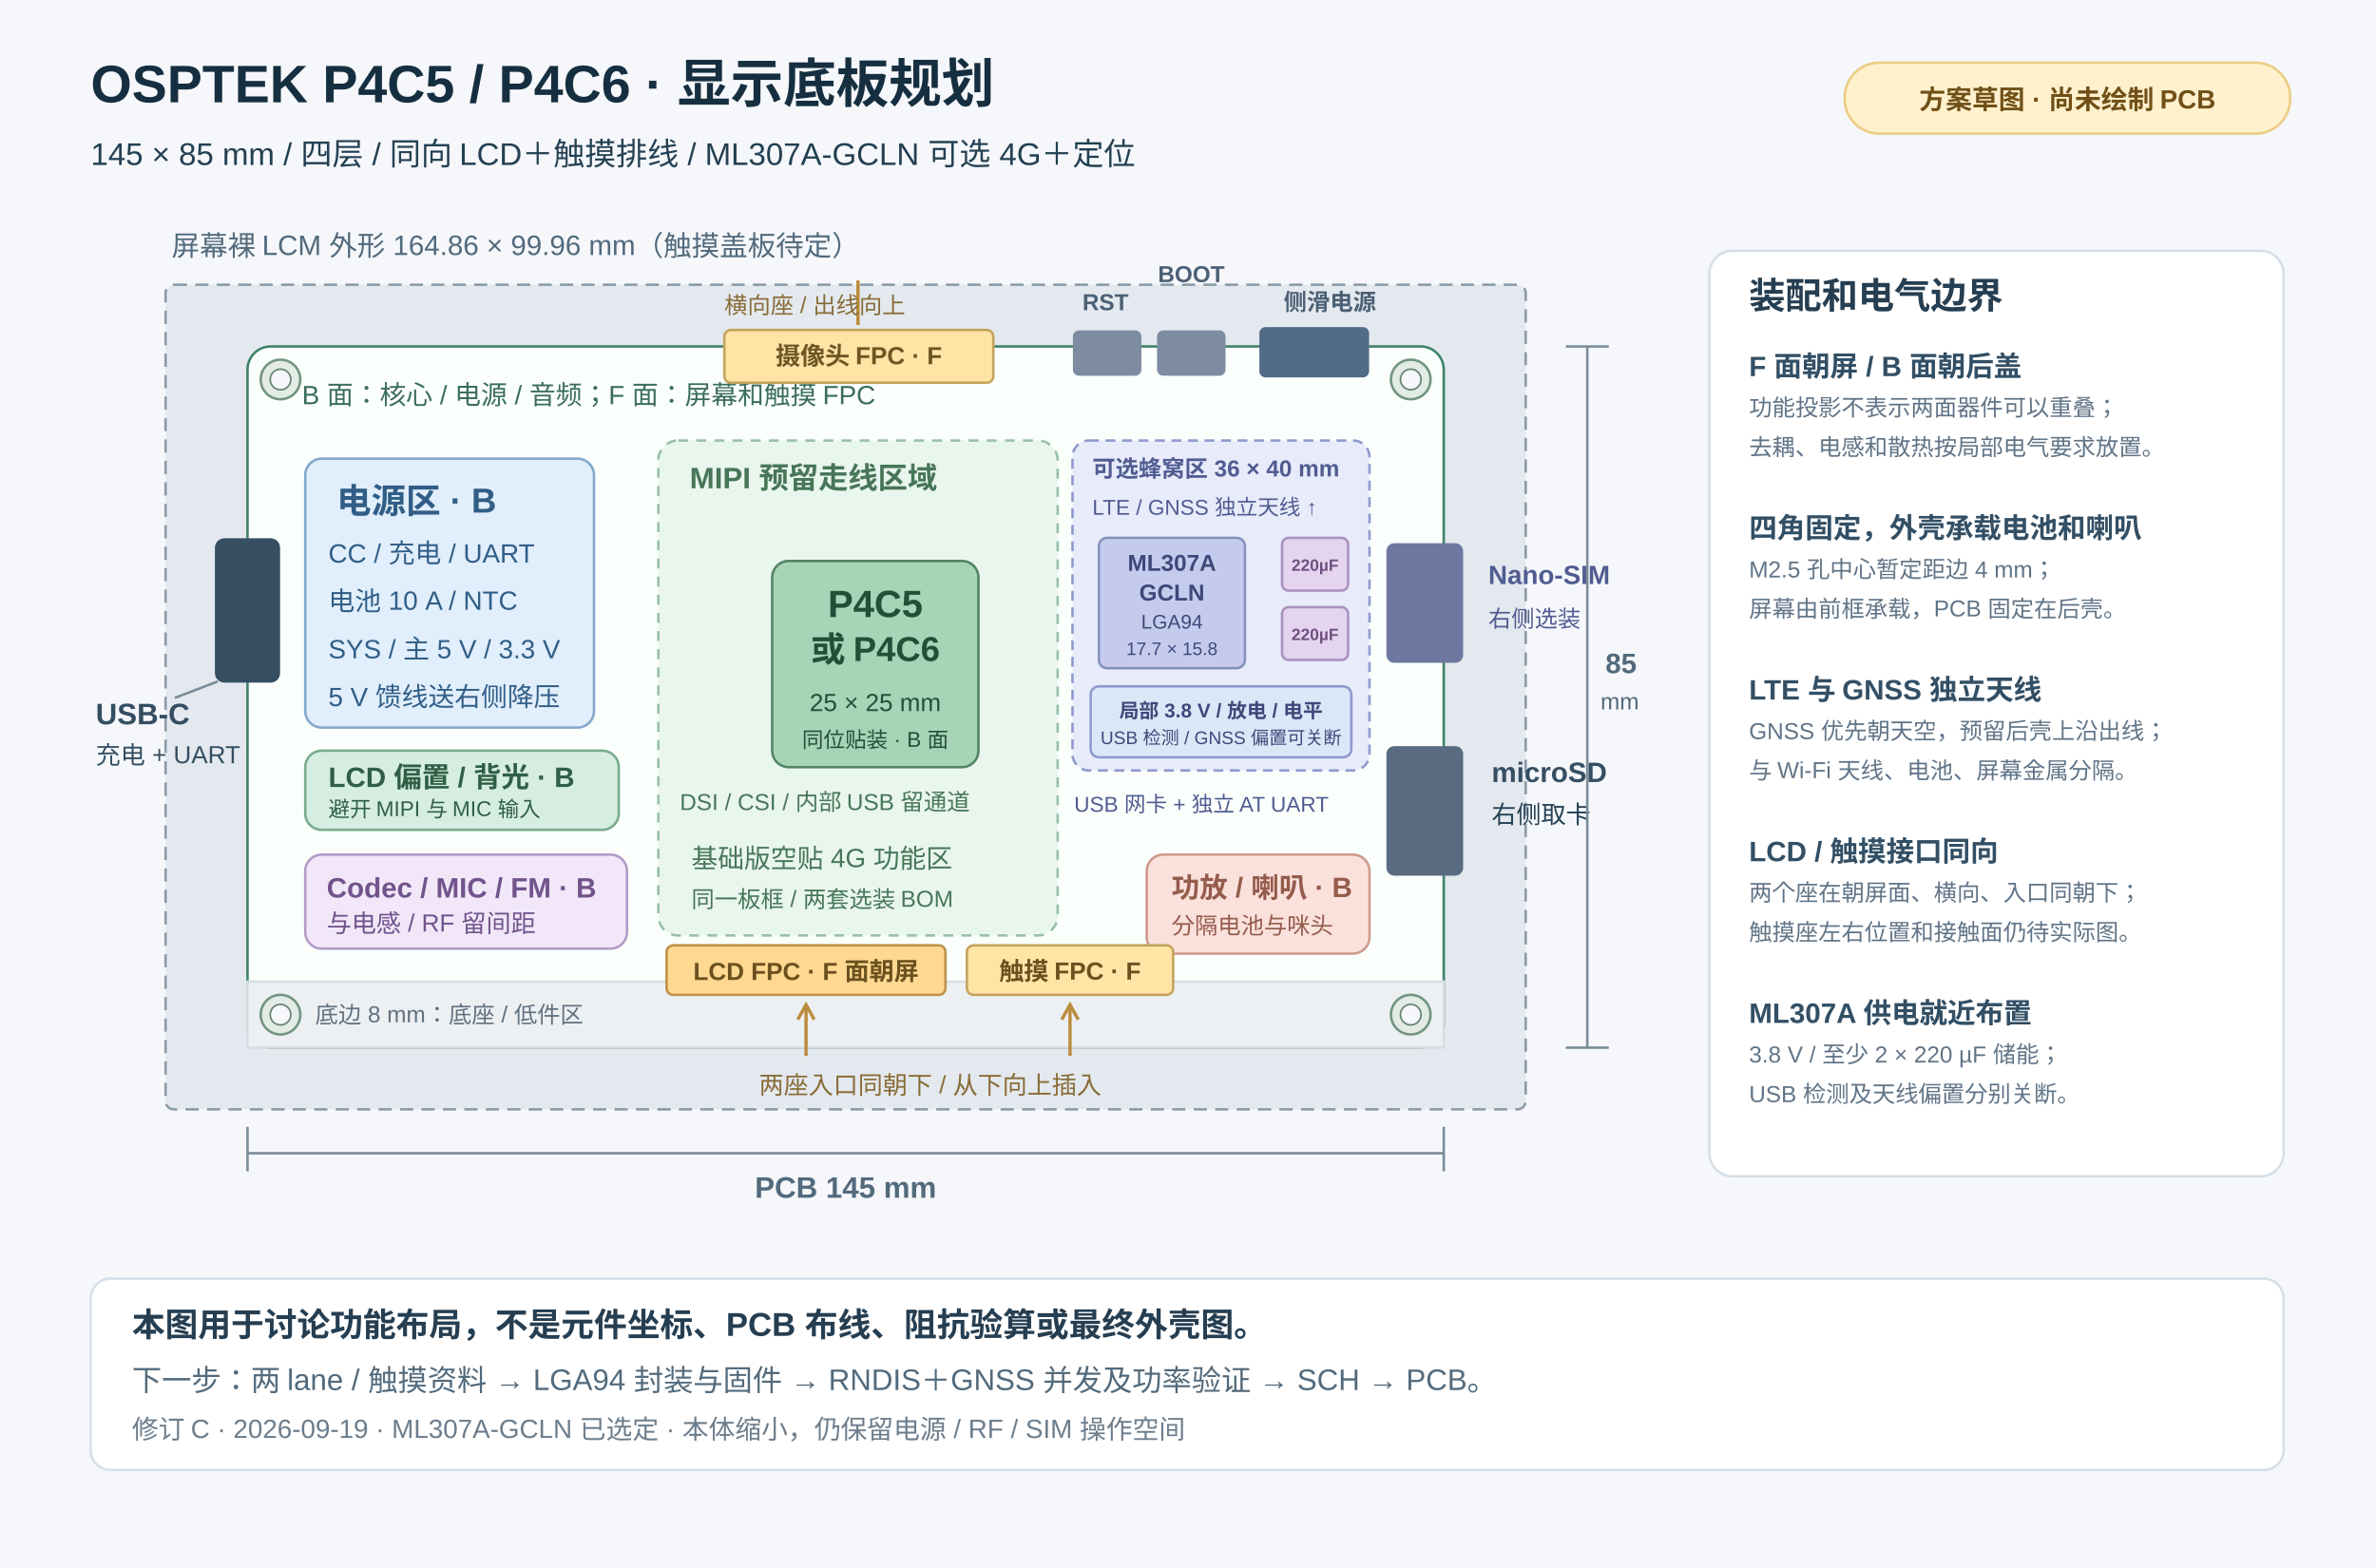
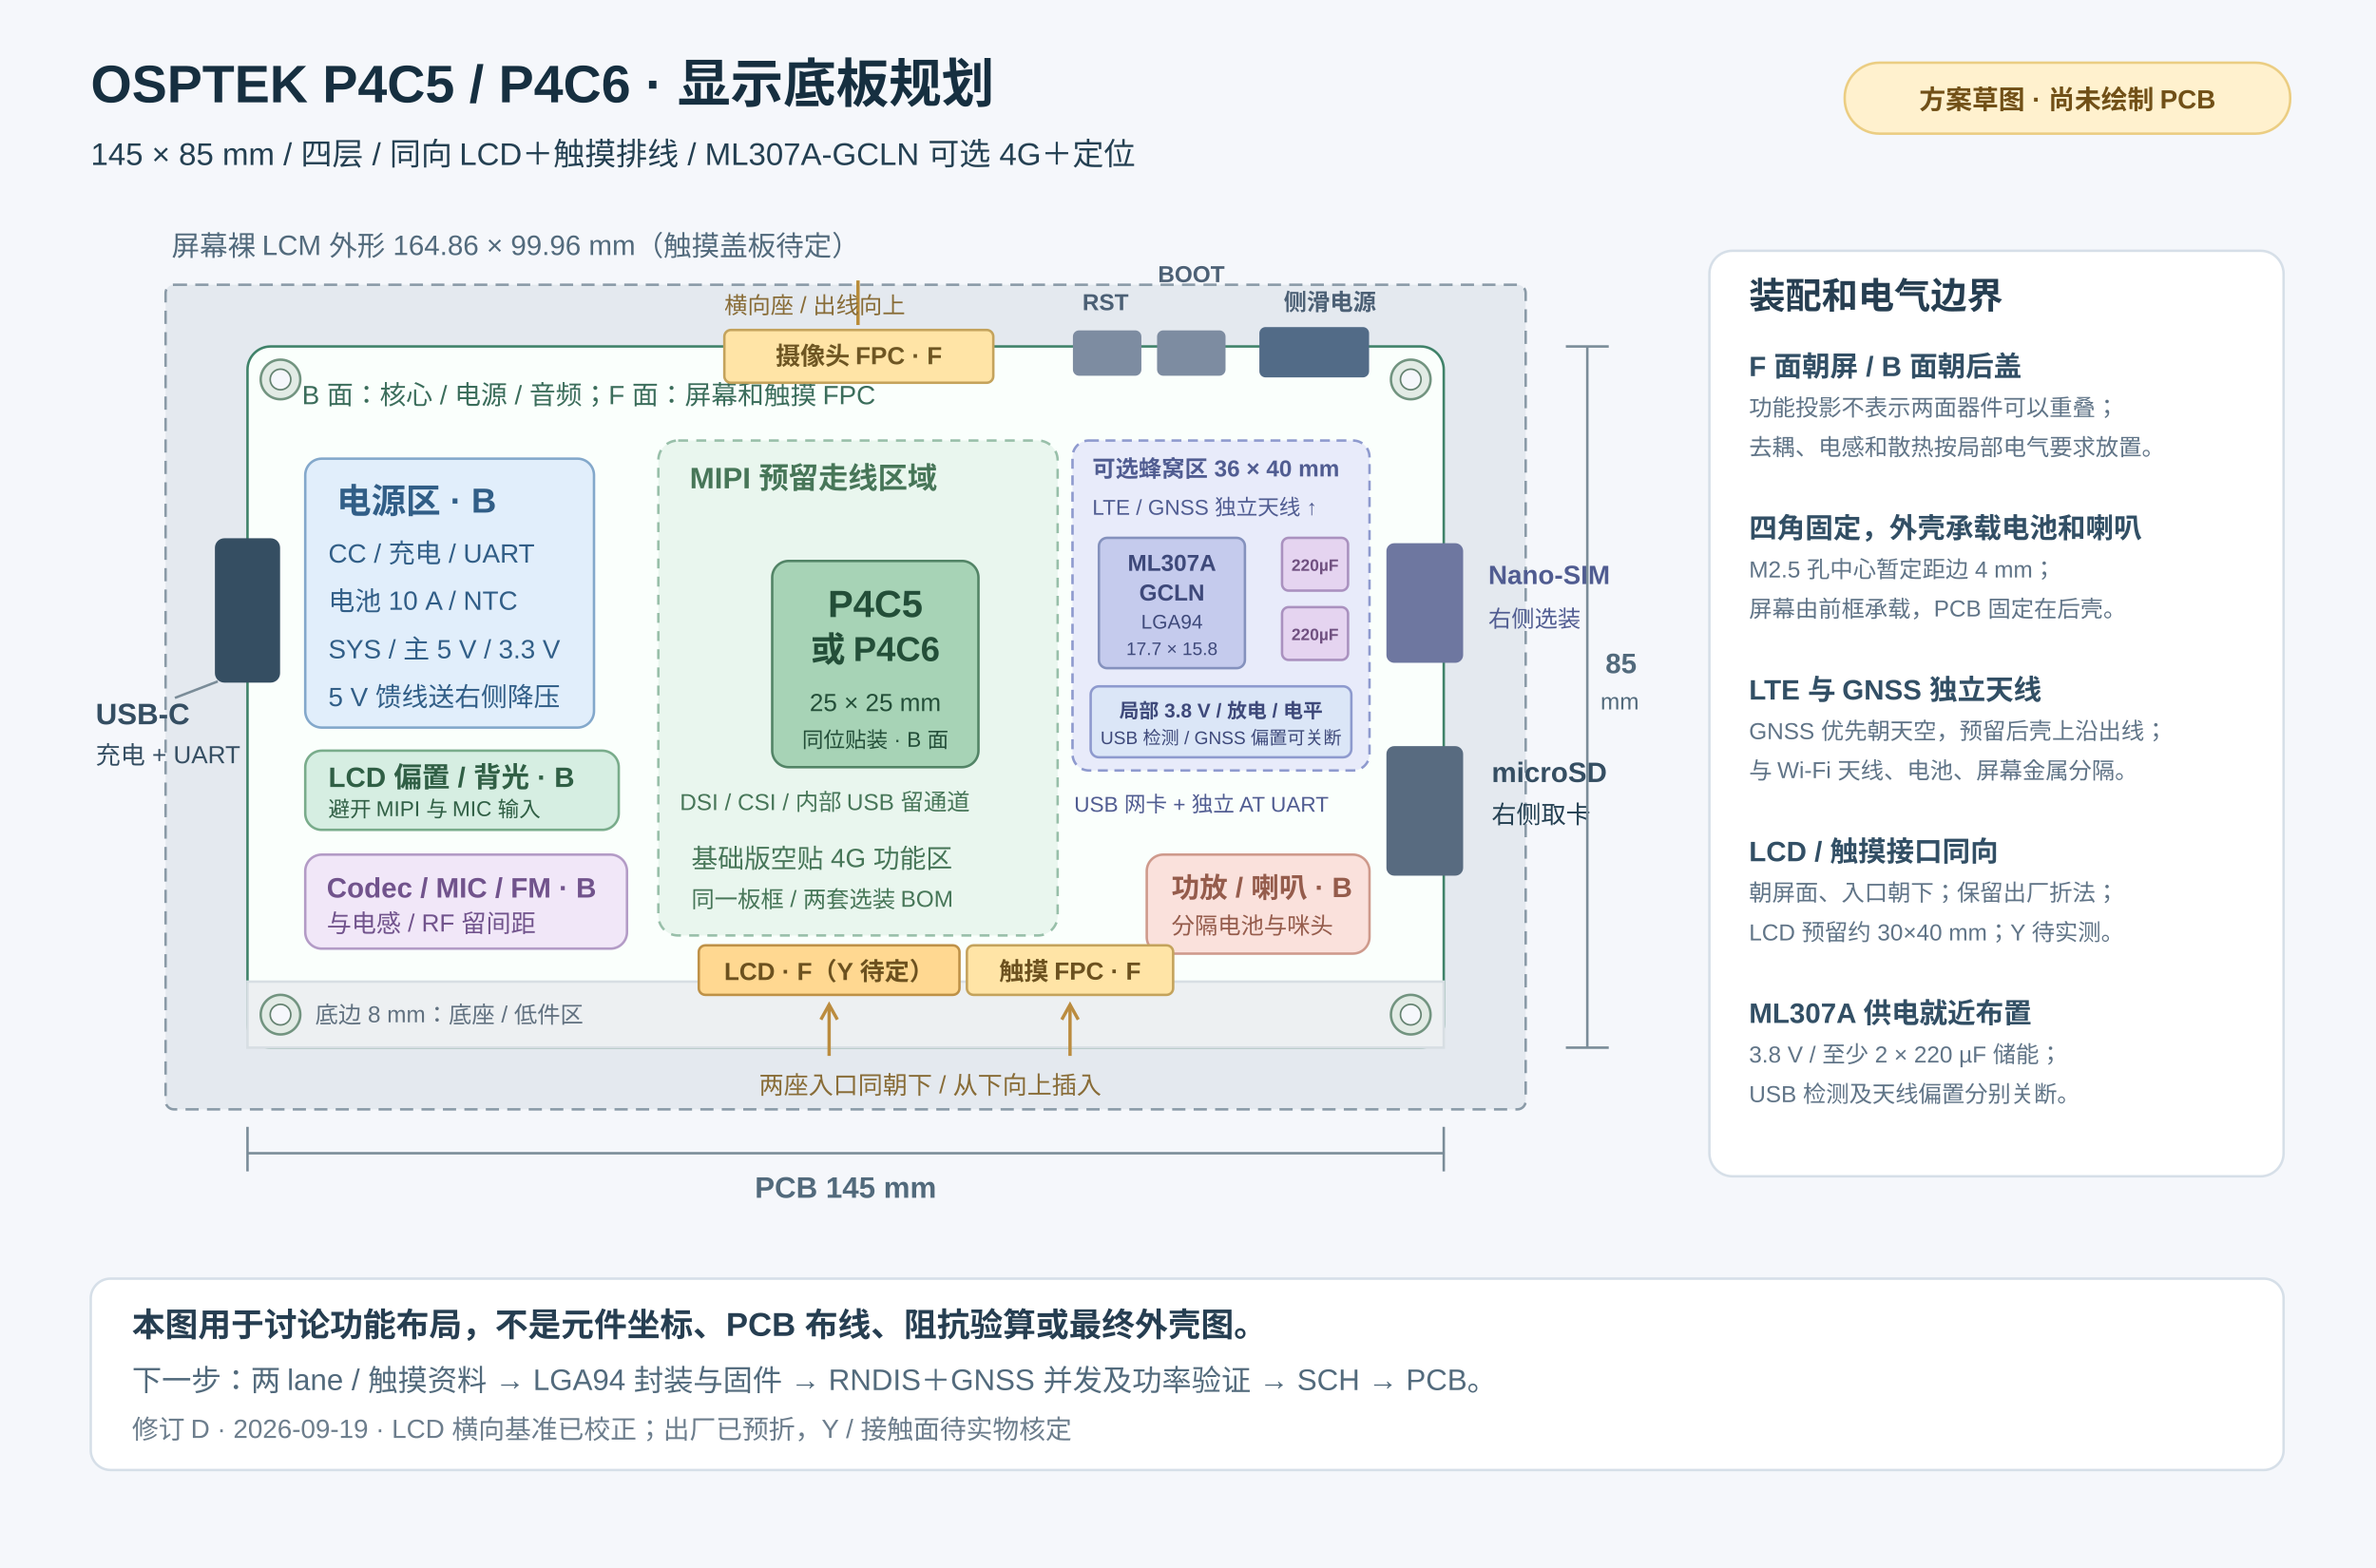
<svg xmlns="http://www.w3.org/2000/svg" width="1440" height="950" viewBox="0 0 1440 950">
  <style>text{font-family:Microsoft YaHei,Segoe UI,Arial,sans-serif}</style>
  <rect x="0" y="0" width="1440" height="950" rx="0" fill="#f5f7fb" stroke="#f5f7fb" stroke-width="1.5" />
  <text x="55" y="62" font-size="32" fill="#162f40" font-weight="700" text-anchor="start">OSPTEK P4C5 / P4C6 · 显示底板规划</text>
  <text x="55" y="100" font-size="19" fill="#244052" font-weight="400" text-anchor="start">145 × 85 mm / 四层 / 同向 LCD＋触摸排线 / ML307A-GCLN 可选 4G＋定位</text>
  <rect x="1118" y="38" width="270" height="43" rx="21" fill="#fff1ce" stroke="#ebcd82" stroke-width="1.5" />
  <text x="1253" y="66" font-size="16" fill="#715017" font-weight="600" text-anchor="middle">方案草图 · 尚未绘制 PCB</text>
  <rect x="100.35" y="172.6" width="824.3" height="499.8" rx="5" fill="#e4e9ef" stroke="#8a9aa7" stroke-width="1.5" stroke-dasharray="8 5" />
  <text x="104" y="155" font-size="17" fill="#526a7c" font-weight="400" text-anchor="start">屏幕裸 LCM 外形 164.86 × 99.96 mm（触摸盖板待定）</text>
  <rect x="150" y="210" width="725" height="425" rx="14" fill="#fafffc" stroke="#3f8269" stroke-width="1.5" />
  <text x="183" y="245" font-size="16" fill="#3b6d5b" font-weight="400" text-anchor="start">B 面：核心 / 电源 / 音频；F 面：屏幕和触摸 FPC</text>
  <circle cx="170" cy="230" r="12" fill="#e2ebe5" stroke="#729480" stroke-width="1.5" />
  <circle cx="170" cy="230" r="6.25" fill="#f5f7fb" stroke="#648270" />
  <circle cx="855" cy="230" r="12" fill="#e2ebe5" stroke="#729480" stroke-width="1.5" />
  <circle cx="855" cy="230" r="6.25" fill="#f5f7fb" stroke="#648270" />
  <circle cx="170" cy="615" r="12" fill="#e2ebe5" stroke="#729480" stroke-width="1.5" />
  <circle cx="170" cy="615" r="6.25" fill="#f5f7fb" stroke="#648270" />
  <circle cx="855" cy="615" r="12" fill="#e2ebe5" stroke="#729480" stroke-width="1.5" />
  <circle cx="855" cy="615" r="6.25" fill="#f5f7fb" stroke="#648270" />
  <rect x="185" y="278" width="175" height="163" rx="10" fill="#e1eefb" stroke="#83a8cb" stroke-width="1.5" />
  <text x="204" y="311" font-size="21" fill="#315e87" font-weight="700" text-anchor="start">电源区 · B</text>
  <text x="199" y="341" font-size="16" fill="#315e87" font-weight="400" text-anchor="start">CC / 充电 / UART</text>
  <text x="199" y="370" font-size="16" fill="#315e87" font-weight="400" text-anchor="start">电池 10 A / NTC</text>
  <text x="199" y="399" font-size="16" fill="#315e87" font-weight="400" text-anchor="start">SYS / 主 5 V / 3.3 V</text>
  <text x="199" y="428" font-size="16" fill="#315e87" font-weight="400" text-anchor="start">5 V 馈线送右侧降压</text>
  <rect x="131" y="327" width="38" height="86" rx="5" fill="#354e62" stroke="#354e62" stroke-width="1.5" />
  <text x="58" y="439" font-size="18" fill="#354e62" font-weight="700" text-anchor="start">USB-C</text>
  <text x="58" y="463" font-size="15" fill="#354e62" font-weight="400" text-anchor="start">充电 + UART</text>
  <line x1="132" y1="413" x2="106" y2="423" stroke="#7a8c98" stroke-width="1.5" />
  <rect x="185" y="518" width="195" height="57" rx="10" fill="#f1e7f8" stroke="#b39bc6" stroke-width="1.5" />
  <text x="198" y="544" font-size="17" fill="#71538c" font-weight="600" text-anchor="start">Codec / MIC / FM · B</text>
  <text x="198" y="565" font-size="15" fill="#71538c" font-weight="400" text-anchor="start">与电感 / RF 留间距</text>
  <rect x="399" y="267" width="242" height="300" rx="12" fill="#e9f6ee" stroke="#98bfa9" stroke-width="1.5" stroke-dasharray="6 5" />
  <text x="418" y="296" font-size="18" fill="#477658" font-weight="600" text-anchor="start">MIPI 预留走线区域</text>
  <rect x="468" y="340" width="125" height="125" rx="10" fill="#a7d3b6" stroke="#528466" stroke-width="1.5" />
  <text x="530.5" y="374" font-size="23" fill="#234e38" font-weight="700" text-anchor="middle">P4C5</text>
  <text x="530.5" y="401" font-size="21" fill="#234e38" font-weight="700" text-anchor="middle">或 P4C6</text>
  <text x="530.5" y="431" font-size="15" fill="#234e38" font-weight="500" text-anchor="middle">25 × 25 mm</text>
  <text x="530.5" y="453" font-size="13" fill="#234e38" font-weight="400" text-anchor="middle">同位贴装 · B 面</text>
  <text x="412" y="491" font-size="14" fill="#477658" font-weight="400" text-anchor="start">DSI / CSI / 内部 USB 留通道</text>
  <text x="419" y="526" font-size="16" fill="#477658" font-weight="400" text-anchor="start">基础版空贴 4G 功能区</text>
  <text x="419" y="550" font-size="14" fill="#477658" font-weight="400" text-anchor="start">同一板框 / 两套选装 BOM</text>
  <rect x="185" y="455" width="190" height="48" rx="10" fill="#d6eee2" stroke="#79ac8b" stroke-width="1.5" />
  <text x="199" y="477" font-size="17" fill="#305f45" font-weight="600" text-anchor="start">LCD 偏置 / 背光 · B</text>
  <text x="199" y="495" font-size="13" fill="#305f45" font-weight="400" text-anchor="start">避开 MIPI 与 MIC 输入</text>
  <rect x="439" y="200" width="163" height="32" rx="4" fill="#ffe4a6" stroke="#c4a35c" stroke-width="1.5" />
  <text x="520.5" y="221" font-size="15" fill="#6e5623" font-weight="600" text-anchor="middle">摄像头 FPC · F</text>
  <line x1="520" y1="197" x2="520" y2="170" stroke="#b88b37" stroke-width="2" />
  <text x="439" y="190" font-size="14" fill="#886c37" font-weight="400" text-anchor="start">横向座 / 出线向上</text>
  <rect x="650" y="267" width="180" height="200" rx="10" fill="#e8ebfa" stroke="#8e9ace" stroke-width="1.5" stroke-dasharray="6 4" />
  <text x="662" y="289" font-size="14" fill="#505c91" font-weight="700" text-anchor="start">可选蜂窝区 36 × 40 mm</text>
  <text x="662" y="312" font-size="13" fill="#505c91" font-weight="400" text-anchor="start">LTE / GNSS 独立天线 ↑</text>
  <rect x="666" y="326" width="88.5" height="79" rx="5" fill="#c5cbed" stroke="#8491bd" stroke-width="1.5" />
  <text x="710.25" y="346" font-size="14" fill="#3e497a" font-weight="700" text-anchor="middle">ML307A</text>
  <text x="710.25" y="364" font-size="14" fill="#3e497a" font-weight="700" text-anchor="middle">GCLN</text>
  <text x="710.25" y="381" font-size="12" fill="#3e497a" font-weight="400" text-anchor="middle">LGA94</text>
  <text x="710.25" y="397" font-size="11" fill="#3e497a" font-weight="400" text-anchor="middle">17.7 × 15.8</text>
  <rect x="777" y="326" width="40" height="32" rx="4" fill="#e5d4f0" stroke="#aa91bf" stroke-width="1.5" />
  <text x="797" y="346" font-size="10" fill="#705080" font-weight="600" text-anchor="middle">220µF</text>
  <rect x="777" y="368" width="40" height="32" rx="4" fill="#e5d4f0" stroke="#aa91bf" stroke-width="1.5" />
  <text x="797" y="388" font-size="10" fill="#705080" font-weight="600" text-anchor="middle">220µF</text>
  <rect x="661" y="416" width="158" height="43" rx="5" fill="#dbe6f7" stroke="#8e9ace" stroke-width="1.5" />
  <text x="740" y="435" font-size="12" fill="#3e497a" font-weight="600" text-anchor="middle">局部 3.8 V / 放电 / 电平</text>
  <text x="740" y="451" font-size="11" fill="#3e497a" font-weight="400" text-anchor="middle">USB 检测 / GNSS 偏置可关断</text>
  <text x="651" y="492" font-size="13" fill="#505c91" font-weight="400" text-anchor="start">USB 网卡 + 独立 AT UART</text>
  <rect x="841" y="330" width="45" height="71" rx="4" fill="#6e77a0" stroke="#6e77a0" stroke-width="1.5" />
  <text x="902" y="354" font-size="16" fill="#505c91" font-weight="600" text-anchor="start">Nano-SIM</text>
  <text x="902" y="380" font-size="14" fill="#505c91" font-weight="400" text-anchor="start">右侧选装</text>
  <rect x="841" y="453" width="45" height="77" rx="4" fill="#586b80" stroke="#586b80" stroke-width="1.5" />
  <text x="904" y="474" font-size="17" fill="#354e62" font-weight="600" text-anchor="start">microSD</text>
  <text x="904" y="499" font-size="15" fill="#244052" font-weight="400" text-anchor="start">右侧取卡</text>
  <rect x="695" y="518" width="135" height="60" rx="10" fill="#fae1dc" stroke="#ce9a8c" stroke-width="1.5" />
  <text x="710" y="544" font-size="17" fill="#955c4c" font-weight="600" text-anchor="start">功放 / 喇叭 · B</text>
  <text x="710" y="566" font-size="14" fill="#955c4c" font-weight="400" text-anchor="start">分隔电池与咪头</text>
  <rect x="651" y="201" width="40" height="26" rx="3" fill="#7d8ca1" stroke="#7d8ca1" stroke-width="1.5" />
  <rect x="702" y="201" width="40" height="26" rx="3" fill="#7d8ca1" stroke="#7d8ca1" stroke-width="1.5" />
  <rect x="764" y="199" width="65" height="29" rx="3" fill="#526b87" stroke="#526b87" stroke-width="1.5" />
  <text x="670" y="188" font-size="14" fill="#4c6075" font-weight="600" text-anchor="middle">RST</text>
  <text x="722" y="171" font-size="14" fill="#4c6075" font-weight="600" text-anchor="middle">BOOT</text>
  <text x="806" y="188" font-size="14" fill="#4c6075" font-weight="600" text-anchor="middle">侧滑电源</text>
  <rect x="150" y="595" width="725" height="40" rx="0" fill="#edf0f2" stroke="#d7dee3" stroke-width="1.5" />
  <text x="191" y="620" font-size="14" fill="#617180" font-weight="400" text-anchor="start">底边 8 mm：底座 / 低件区</text>
  <circle cx="170" cy="615" r="12" fill="#e2ebe5" stroke="#729480" stroke-width="1.5" />
  <circle cx="170" cy="615" r="6.25" fill="#f5f7fb" stroke="#648270" />
  <circle cx="855" cy="615" r="12" fill="#e2ebe5" stroke="#729480" stroke-width="1.5" />
  <circle cx="855" cy="615" r="6.25" fill="#f5f7fb" stroke="#648270" />
-   <rect x="404" y="573" width="169" height="30" rx="4" fill="#ffd891" stroke="#be9147" stroke-width="1.5" />
-   <text x="488.5" y="594" font-size="15" fill="#6c511f" font-weight="700" text-anchor="middle">LCD FPC · F 面朝屏</text>
+   <rect x="423.5" y="573" width="158" height="30" rx="4" fill="#ffd891" stroke="#be9147" stroke-width="1.5" />
+   <text x="502.5" y="594" font-size="15" fill="#6c511f" font-weight="700" text-anchor="middle">LCD · F（Y 待定）</text>
  <rect x="586" y="573" width="125" height="30" rx="4" fill="#ffe4a6" stroke="#c4a35c" stroke-width="1.5" />
  <text x="648.5" y="594" font-size="15" fill="#6c511f" font-weight="700" text-anchor="middle">触摸 FPC · F</text>
-   <line x1="488.5" y1="640" x2="488.5" y2="609" stroke="#bb8c3f" stroke-width="2" />
-   <path d="M 483.5 618 L 488.5 609 L 493.5 618" fill="none" stroke="#bb8c3f" stroke-width="2" />
+   <line x1="502.5" y1="640" x2="502.5" y2="609" stroke="#bb8c3f" stroke-width="2" />
+   <path d="M 497.5 618 L 502.5 609 L 507.5 618" fill="none" stroke="#bb8c3f" stroke-width="2" />
  <line x1="648.5" y1="640" x2="648.5" y2="609" stroke="#bb8c3f" stroke-width="2" />
  <path d="M 643.5 618 L 648.5 609 L 653.5 618" fill="none" stroke="#bb8c3f" stroke-width="2" />
  <text x="460" y="663" font-size="15" fill="#886c37" font-weight="400" text-anchor="start">两座入口同朝下 / 从下向上插入</text>
  <line x1="150" y1="699" x2="875" y2="699" stroke="#7a8c98" stroke-width="1.5" />
  <line x1="150" y1="683" x2="150" y2="710" stroke="#7a8c98" stroke-width="1.5" />
  <line x1="875" y1="683" x2="875" y2="710" stroke="#7a8c98" stroke-width="1.5" />
  <text x="512.5" y="726" font-size="18" fill="#526a7c" font-weight="600" text-anchor="middle">PCB 145 mm</text>
  <line x1="962" y1="210" x2="962" y2="635" stroke="#7a8c98" stroke-width="1.5" />
  <line x1="949" y1="210" x2="975" y2="210" stroke="#7a8c98" stroke-width="1.5" />
  <line x1="949" y1="635" x2="975" y2="635" stroke="#7a8c98" stroke-width="1.5" />
  <text x="973" y="408" font-size="17" fill="#526a7c" font-weight="600" text-anchor="start">85</text>
  <text x="970" y="430" font-size="14" fill="#526a7c" font-weight="400" text-anchor="start">mm</text>
  <rect x="1036" y="152" width="348" height="561" rx="14" fill="#ffffff" stroke="#d6dfe8" stroke-width="1.5" />
  <text x="1060" y="187" font-size="22" fill="#263e51" font-weight="700" text-anchor="start">装配和电气边界</text>
  <text x="1060" y="228" font-size="17" fill="#324f65" font-weight="600" text-anchor="start">F 面朝屏 / B 面朝后盖</text>
  <text x="1060" y="252" font-size="14" fill="#607487" font-weight="400" text-anchor="start">功能投影不表示两面器件可以重叠；</text>
  <text x="1060" y="276" font-size="14" fill="#607487" font-weight="400" text-anchor="start">去耦、电感和散热按局部电气要求放置。</text>
  <text x="1060" y="326" font-size="17" fill="#324f65" font-weight="600" text-anchor="start">四角固定，外壳承载电池和喇叭</text>
  <text x="1060" y="350" font-size="14" fill="#607487" font-weight="400" text-anchor="start">M2.5 孔中心暂定距边 4 mm；</text>
  <text x="1060" y="374" font-size="14" fill="#607487" font-weight="400" text-anchor="start">屏幕由前框承载，PCB 固定在后壳。</text>
  <text x="1060" y="424" font-size="17" fill="#324f65" font-weight="600" text-anchor="start">LTE 与 GNSS 独立天线</text>
  <text x="1060" y="448" font-size="14" fill="#607487" font-weight="400" text-anchor="start">GNSS 优先朝天空，预留后壳上沿出线；</text>
  <text x="1060" y="472" font-size="14" fill="#607487" font-weight="400" text-anchor="start">与 Wi-Fi 天线、电池、屏幕金属分隔。</text>
  <text x="1060" y="522" font-size="17" fill="#324f65" font-weight="600" text-anchor="start">LCD / 触摸接口同向</text>
-   <text x="1060" y="546" font-size="14" fill="#607487" font-weight="400" text-anchor="start">两个座在朝屏面、横向、入口同朝下；</text>
-   <text x="1060" y="570" font-size="14" fill="#607487" font-weight="400" text-anchor="start">触摸座左右位置和接触面仍待实际图。</text>
+   <text x="1060" y="546" font-size="14" fill="#607487" font-weight="400" text-anchor="start">朝屏面、入口朝下；保留出厂折法；</text>
+   <text x="1060" y="570" font-size="14" fill="#607487" font-weight="400" text-anchor="start">LCD 预留约 30×40 mm；Y 待实测。</text>
  <text x="1060" y="620" font-size="17" fill="#324f65" font-weight="600" text-anchor="start">ML307A 供电就近布置</text>
  <text x="1060" y="644" font-size="14" fill="#607487" font-weight="400" text-anchor="start">3.8 V / 至少 2 × 220 µF 储能；</text>
  <text x="1060" y="668" font-size="14" fill="#607487" font-weight="400" text-anchor="start">USB 检测及天线偏置分别关断。</text>
  <rect x="55" y="775" width="1329" height="116" rx="12" fill="#ffffff" stroke="#d6dfe8" stroke-width="1.5" />
  <text x="80" y="810" font-size="20" fill="#263e51" font-weight="600" text-anchor="start">本图用于讨论功能布局，不是元件坐标、PCB 布线、阻抗验算或最终外壳图。</text>
  <text x="80" y="843" font-size="18" fill="#526a7c" font-weight="400" text-anchor="start">下一步：两 lane / 触摸资料 → LGA94 封装与固件 → RNDIS＋GNSS 并发及功率验证 → SCH → PCB。</text>
-   <text x="80" y="872" font-size="16" fill="#6c7d8c" font-weight="400" text-anchor="start">修订 C · 2026-09-19    ·    ML307A-GCLN 已选定    ·    本体缩小，仍保留电源 / RF / SIM 操作空间</text>
+   <text x="80" y="872" font-size="16" fill="#6c7d8c" font-weight="400" text-anchor="start">修订 D · 2026-09-19    ·    LCD 横向基准已校正；出厂已预折，Y / 接触面待实物核定</text>
</svg>
